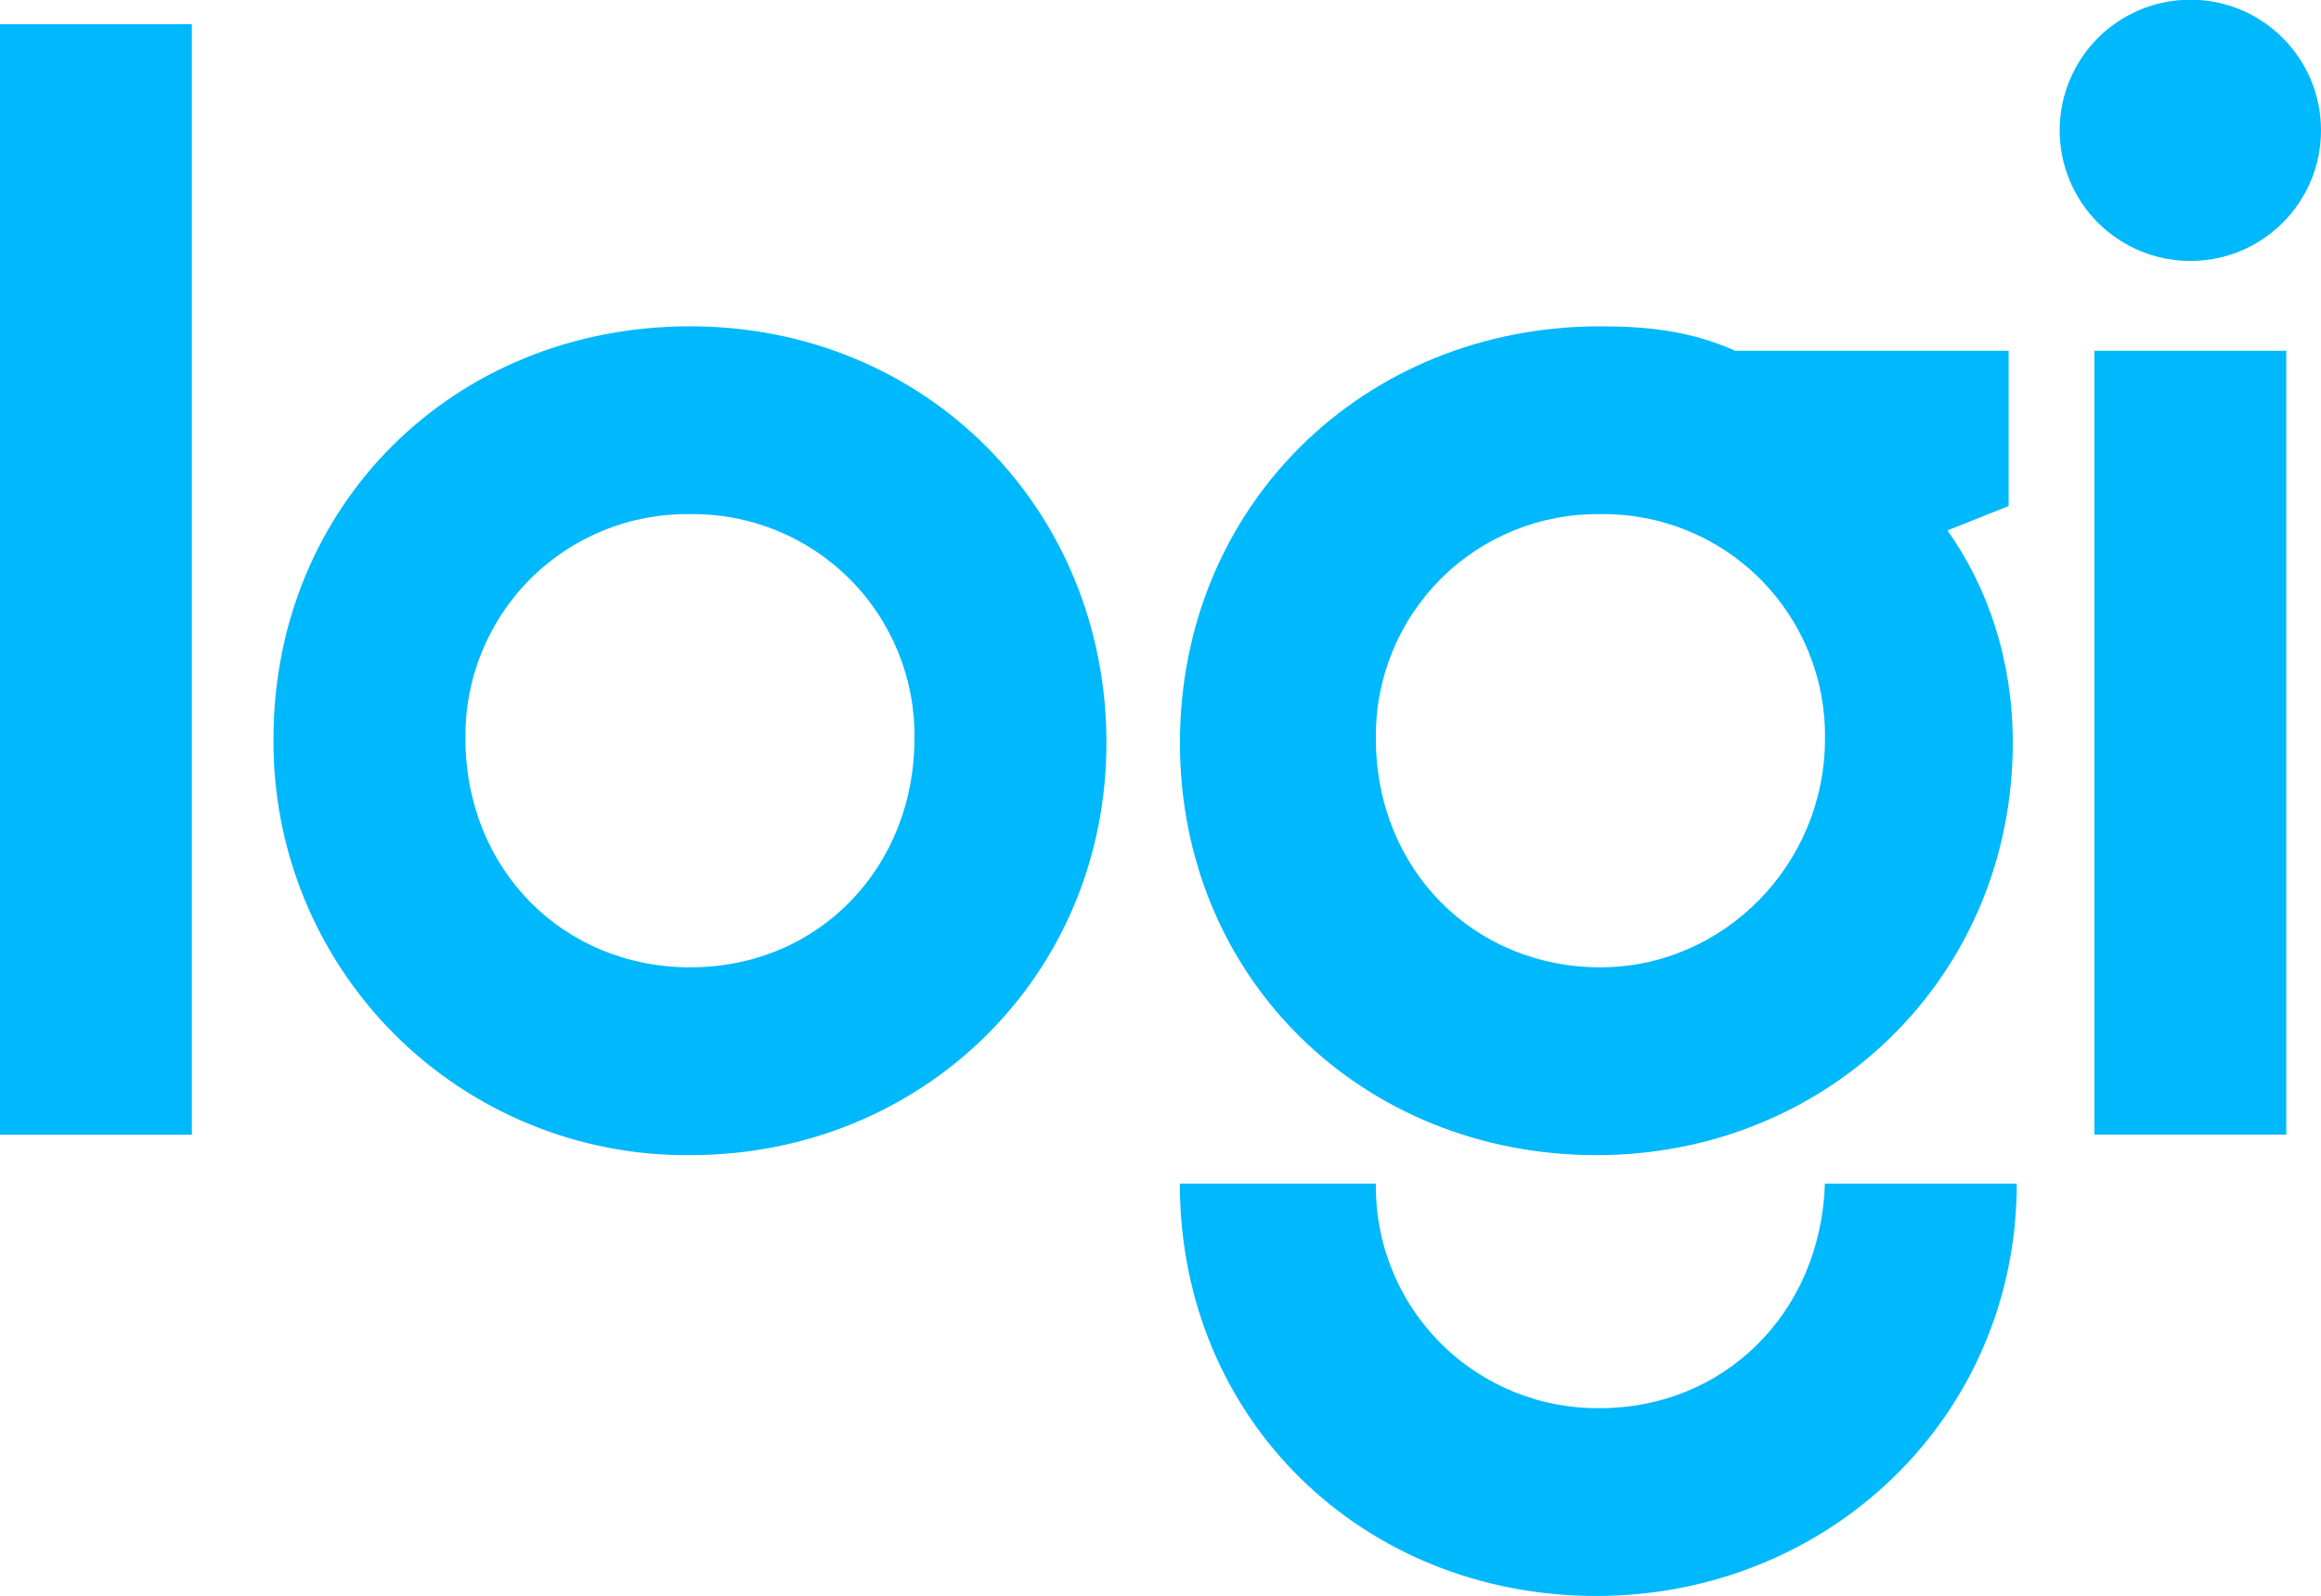
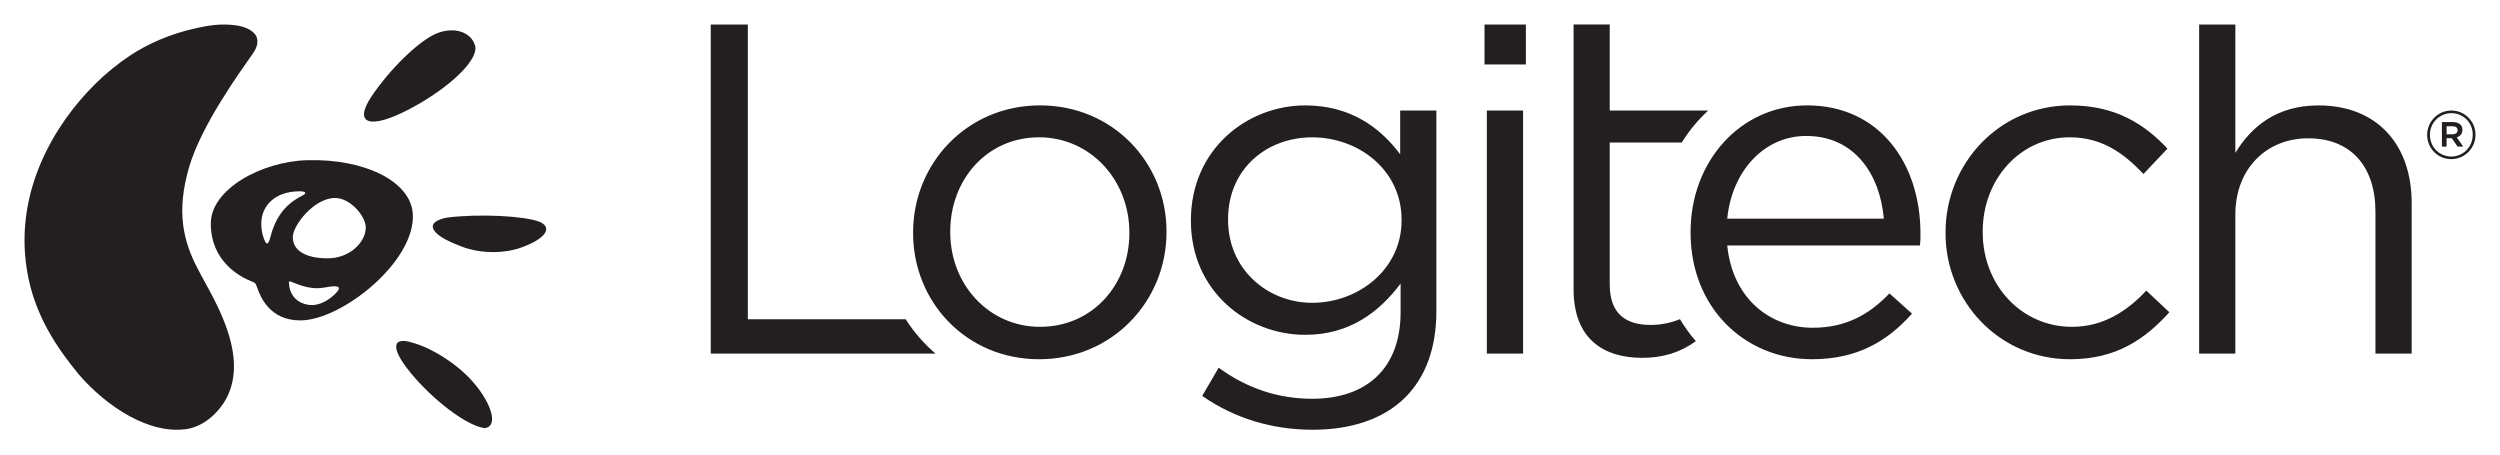
- <svg xmlns="http://www.w3.org/2000/svg" viewBox="0 3.75 24 16.5">
-   <path fill="#00B8FC" d="M24 5.098a1.35 1.35 0 0 1-1.35 1.35a1.35 1.35 0 0 1-1.352-1.35a1.35 1.35 0 0 1 1.351-1.351A1.35 1.35 0 0 1 24 5.097zM16.549 18.31a2.29 2.29 0 0 1-2.322-2.322H12.2c0 2.449 1.9 4.264 4.306 4.264s4.348-1.857 4.348-4.264H18.87c-.043 1.351-1.056 2.322-2.322 2.322zm5.108-2.828h1.984V7.377h-1.984zM0 15.483h1.984V4H0zm7.135-8.359c-2.449 0-4.307 1.858-4.307 4.264a4.27 4.27 0 0 0 4.307 4.306c2.406 0 4.306-1.858 4.306-4.264S9.583 7.124 7.135 7.124m0 6.628c-1.31 0-2.322-1.013-2.322-2.364a2.29 2.29 0 0 1 2.322-2.322a2.29 2.29 0 0 1 2.321 2.322c0 1.309-.97 2.364-2.321 2.364m13.635-4.77V7.377h-2.828c-.464-.21-.929-.253-1.393-.253c-2.449 0-4.348 1.858-4.348 4.306s1.9 4.264 4.306 4.264s4.306-1.858 4.306-4.264c0-.844-.254-1.604-.676-2.195zm-4.221 4.77c-1.309 0-2.322-1.013-2.322-2.364a2.29 2.29 0 0 1 2.322-2.322a2.29 2.29 0 0 1 2.322 2.322c0 1.309-1.056 2.364-2.322 2.364" />
+ <svg xmlns="http://www.w3.org/2000/svg" xmlns:xlink="http://www.w3.org/1999/xlink" viewBox="-7.88 -7.88 803.65 146.03">
+   <g transform="matrix(4.43283 0 0 -4.43283 -1177.564 2080.814)">
+     <defs>
+       <path id="a" d="M-39.43 389.579h787.892v130.276H-39.43z" />
+     </defs>
+     <clipPath id="b">
+       <use xlink:href="#a" overflow="visible" />
+     </clipPath>
+     <g clip-path="url(#b)">
+       <path d="M345.767 454.273v.067c0 3.786-2.827 6.89-6.543 6.89-3.818 0-6.445-3.104-6.445-6.818v-.072c0-3.782 2.798-6.853 6.512-6.853 3.817 0 6.476 3.071 6.476 6.786m-15.682 0v.067c0 4.978 3.886 9.205 9.206 9.205 5.285 0 9.17-4.159 9.17-9.133v-.072c0-4.978-3.918-9.204-9.237-9.204-5.286 0-9.139 4.16-9.139 9.137M365.507 455.193v.07c0 3.613-3.138 5.965-6.476 5.965-3.342 0-6.105-2.317-6.105-5.933v-.068c0-3.545 2.835-5.998 6.105-5.998 3.338 0 6.476 2.417 6.476 5.964m-14.457-12.717l1.194 2.047c2.012-1.468 4.262-2.253 6.787-2.253 3.884 0 6.406 2.15 6.406 6.276v2.078c-1.533-2.045-3.68-3.717-6.916-3.717-4.23 0-8.289 3.173-8.289 8.252v.068c0 5.148 4.093 8.317 8.29 8.317 3.306 0 5.453-1.634 6.885-3.542v3.17h2.624v-14.559c0-2.727-.82-4.807-2.25-6.238-1.568-1.568-3.92-2.352-6.715-2.352-2.931 0-5.66.816-8.015 2.453M371.692 463.172h2.626v-17.626h-2.626v17.626zm-.17 6.238h3v-2.897h-3v2.897zM329.55 448.033H318.1v21.376h-2.69v-23.864h16.3a11.317 11.317 0 0 0-2.162 2.488M383.569 447.624c-1.774 0-2.966.785-2.966 2.933v10.296h5.222a11.09 11.09 0 0 0 1.92 2.318h-7.142v6.24h-2.622v-19.194c0-3.583 2.146-4.979 4.975-4.979 1.481 0 2.731.374 3.892 1.208a11.458 11.458 0 0 0-1.154 1.596 5.67 5.67 0 0 0-2.125-.418" fill="#231f20" />
+       <path d="M400.48 455.33c-.276 3.206-2.115 5.998-5.63 5.998-3.066 0-5.385-2.554-5.725-5.998h11.355zm-14.014-1.022v.068c0 5.079 3.58 9.169 8.453 9.169 5.215 0 8.218-4.158 8.218-9.306 0-.341 0-.546-.036-.851h-13.976c.378-3.821 3.07-5.968 6.206-5.968 2.419 0 4.125.988 5.556 2.49l1.637-1.467c-1.773-1.977-3.92-3.306-7.261-3.306-4.843 0-8.797 3.714-8.797 9.17M404.955 454.273v.067c0 4.978 3.89 9.205 9.035 9.205 3.344 0 5.424-1.397 7.059-3.135l-1.74-1.84c-1.395 1.465-2.967 2.66-5.353 2.66-3.58 0-6.305-3.035-6.305-6.818v-.072c0-3.816 2.795-6.853 6.478-6.853 2.248 0 3.987 1.126 5.384 2.626l1.672-1.567c-1.771-1.977-3.886-3.41-7.195-3.41-5.144 0-9.035 4.195-9.035 9.137M423.346 469.41h2.626V460.1c1.16 1.911 3 3.443 6.03 3.443 4.265 0 6.755-2.862 6.755-7.057v-10.943h-2.626v10.295c0 3.275-1.776 5.32-4.875 5.32-3.036 0-5.284-2.216-5.284-5.52v-10.095h-2.626v23.865zM441.725 461.45c.23 0 .364.121.364.29 0 .193-.133.292-.364.292h-.433v-.583h.433zm-.775.886h.805c.394 0 .685-.192.685-.565 0-.29-.173-.472-.414-.544l.474-.673h-.411l-.425.612h-.372v-.612h-.342v1.782zm2.235-.927v.012a1.54 1.54 0 0 1-1.55 1.56 1.558 1.558 0 0 1-1.553-1.572v-.009c0-.859.665-1.563 1.554-1.563.876 0 1.549.717 1.549 1.572m-3.304-.009v.01c0 .955.776 1.761 1.755 1.761.985 0 1.75-.797 1.75-1.75v-.012a1.76 1.76 0 0 0-1.75-1.763c-.99 0-1.755.794-1.755 1.754M297.066 453.421c1.458-.656 3.424-.68 4.823-.1 1.5.574 2.084 1.355 1.112 1.78-1.085.43-4.363.601-6.715.308-1.798-.354-1.067-1.287.78-1.988M293.607 444.198c1.638-2.014 4.152-3.929 5.435-4.06.982.162.46 1.786-.795 3.26-1.128 1.342-3.031 2.545-4.446 2.932-1.444.471-1.682-.3-.194-2.132M293.593 463.292c2.89 1.528 5.008 3.575 4.73 4.575-.274 1.002-1.516 1.407-2.774.904-1.257-.503-3.375-2.55-4.736-4.572-1.356-2.026-.112-2.432 2.78-.907M282.226 467.335c.126.18.396.622.281 1.074-.142.568-.915.864-1.566.947-1.11.144-2.013-.03-2.793-.197-2.057-.442-3.667-1.228-4.79-1.96a17.212 17.212 0 0 1-2.59-2.105c-2.939-2.905-5.835-7.732-4.965-13.37.501-3.37 2.27-5.853 3.786-7.697 1.99-2.305 5.15-4.426 7.934-3.933 1.284.251 2.275 1.306 2.744 2.167 1.794 3.321-1.16 7.637-2.016 9.35-1.106 2.088-1.617 4.213-.664 7.471.891 3.04 3.687 6.894 4.64 8.253" fill="#231f20" />
+       <path d="M287.618 452.455c-1.523 0-2.518.528-2.518 1.539 0 .84 1.541 2.836 3.065 2.836 1.124 0 2.229-1.337 2.229-2.137 0-1.023-1.105-2.238-2.776-2.238m.71-2.411c-.467-.56-1.218-.98-1.816-.98-.804 0-1.403.449-1.606 1.096-.054.16-.071.333-.082.516-.008.194.058.109.633-.104.392-.148.884-.285 1.393-.285.204 0 .402.023.59.055.328.062 1.354.255.888-.298m-4.826 4.032c-.211-.866-.381-.49-.479-.243-.15.379-.207.78-.207 1.137 0 1.269.967 2.345 2.787 2.345.418 0 .579-.13.147-.334-.145-.07-.308-.175-.446-.26-.918-.573-1.526-1.522-1.802-2.645m10.301 1.616c-.155 2.339-3.466 3.99-7.645 3.88-3.299-.09-7.006-2.093-7.003-4.602.004-2.751 2.13-3.863 2.959-4.191.201-.082.272-.056.397-.424.241-.7.92-2.407 3.145-2.402 3.008.007 8.377 4.296 8.147 7.739" fill="#231f20" />
+     </g>
+   </g>
</svg>
